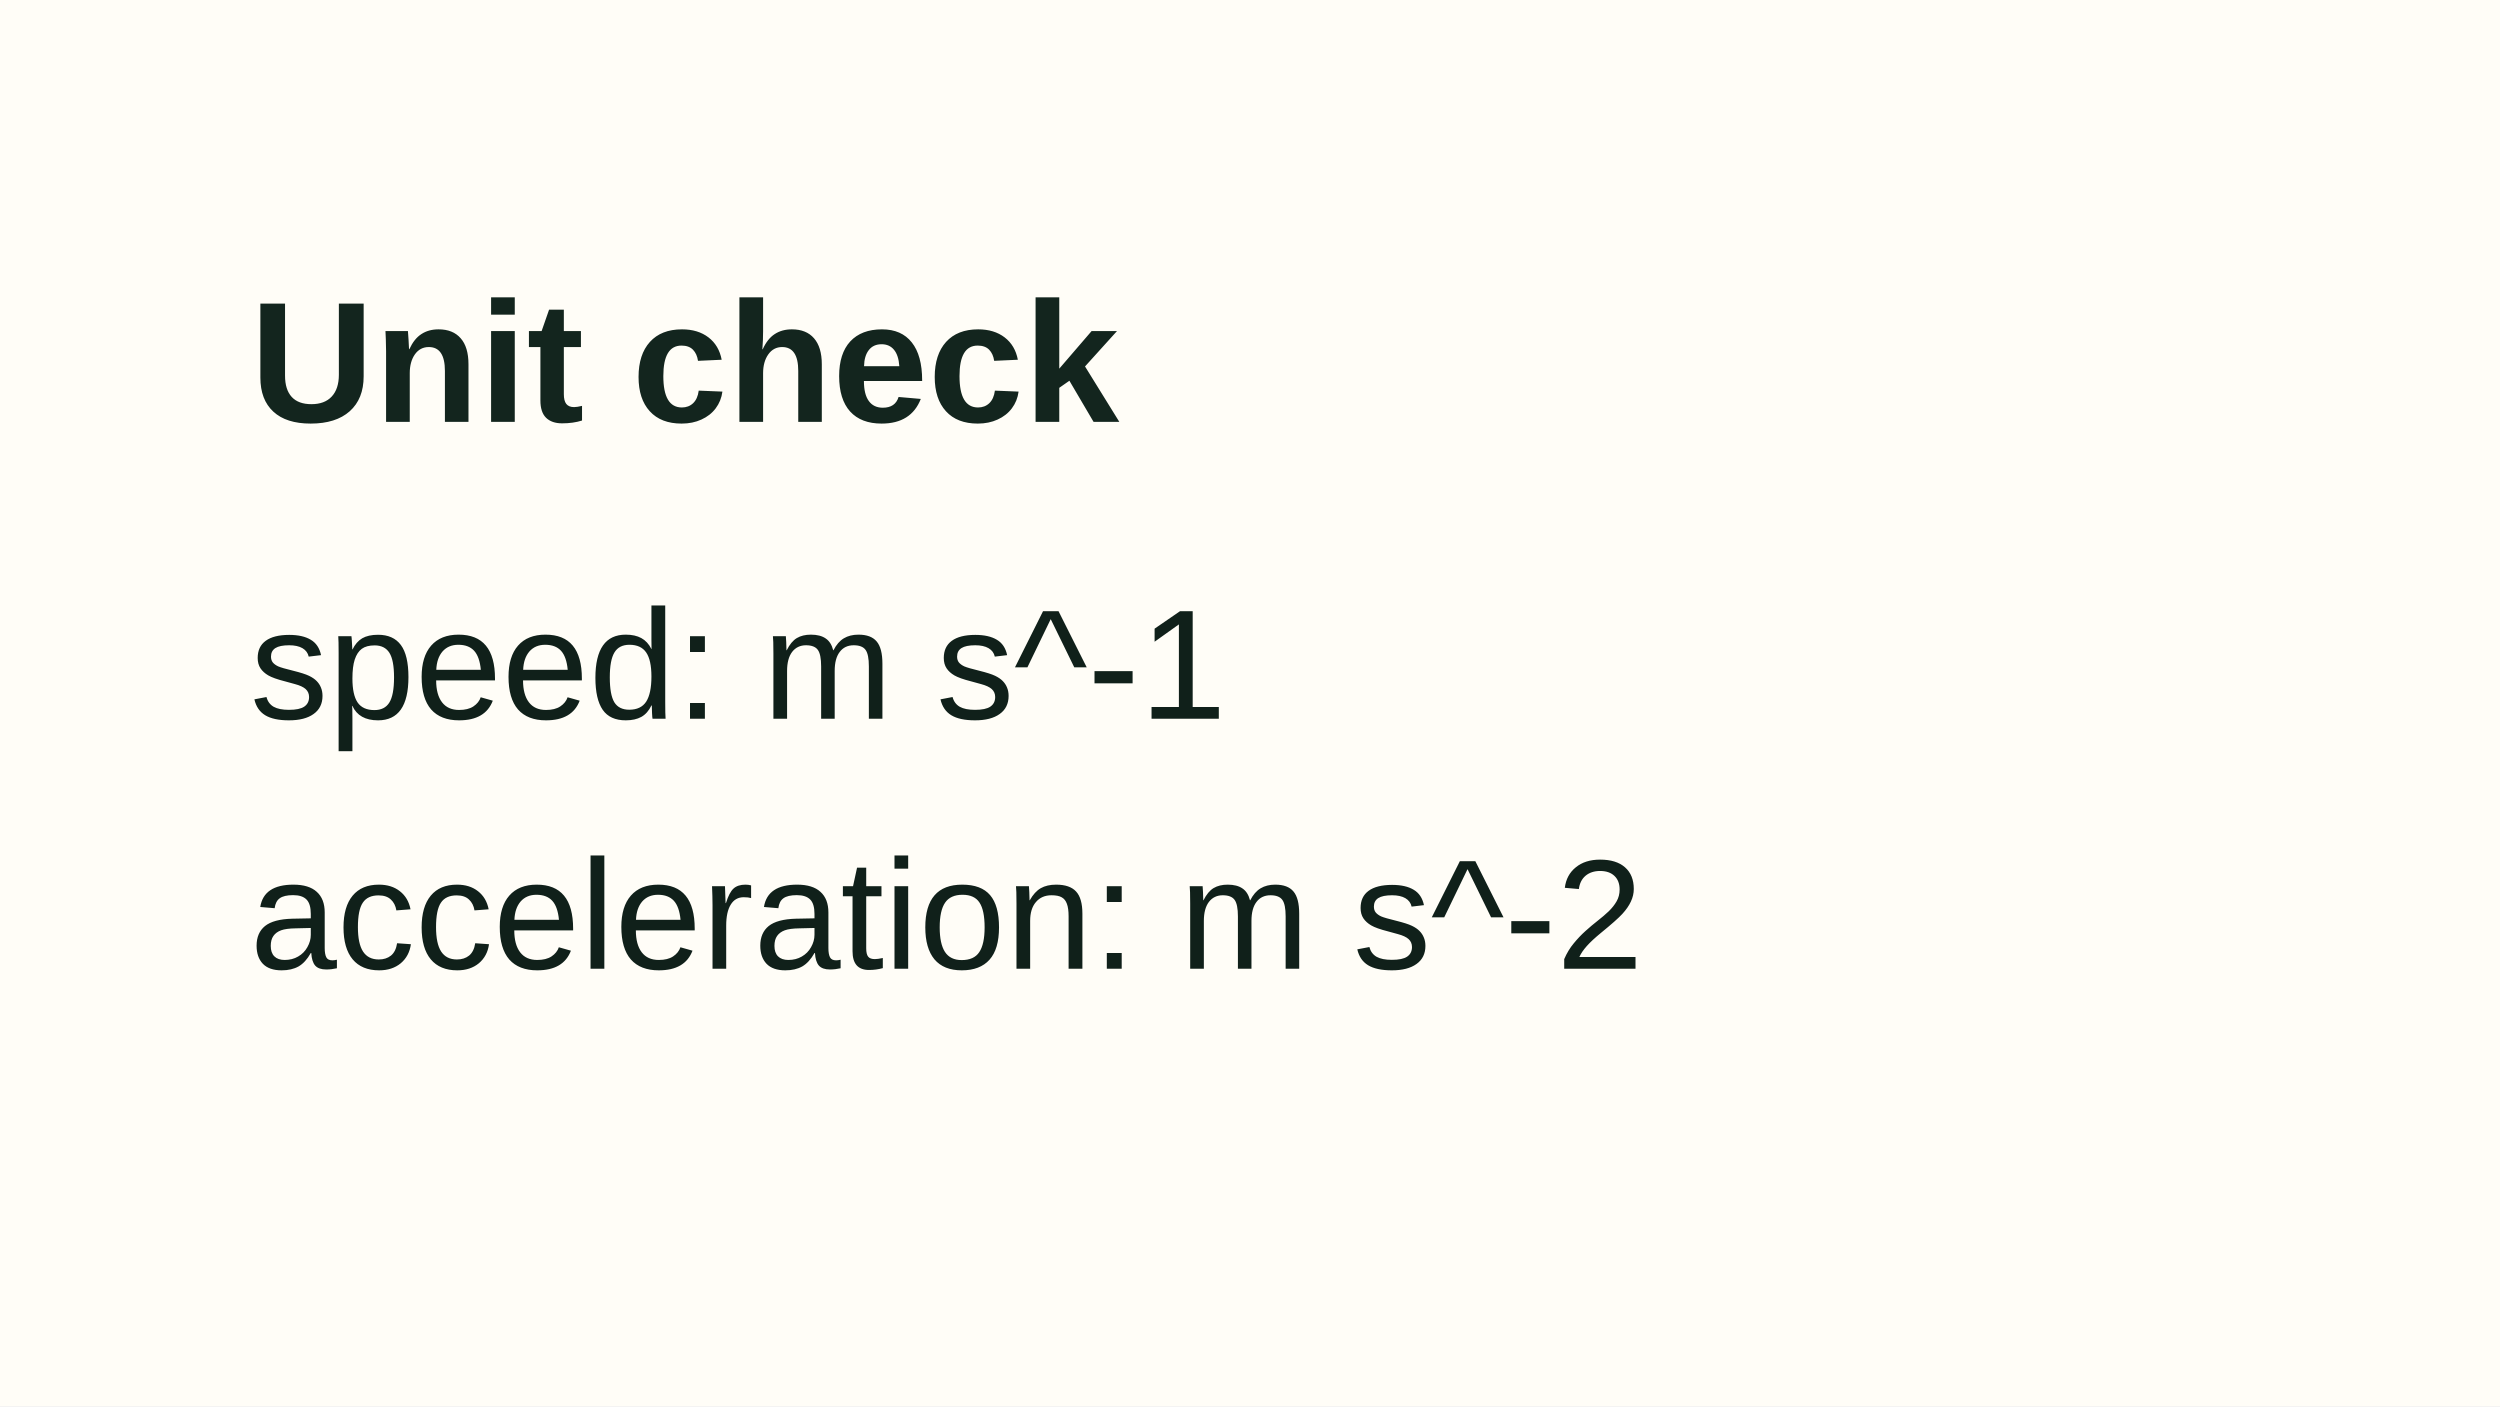
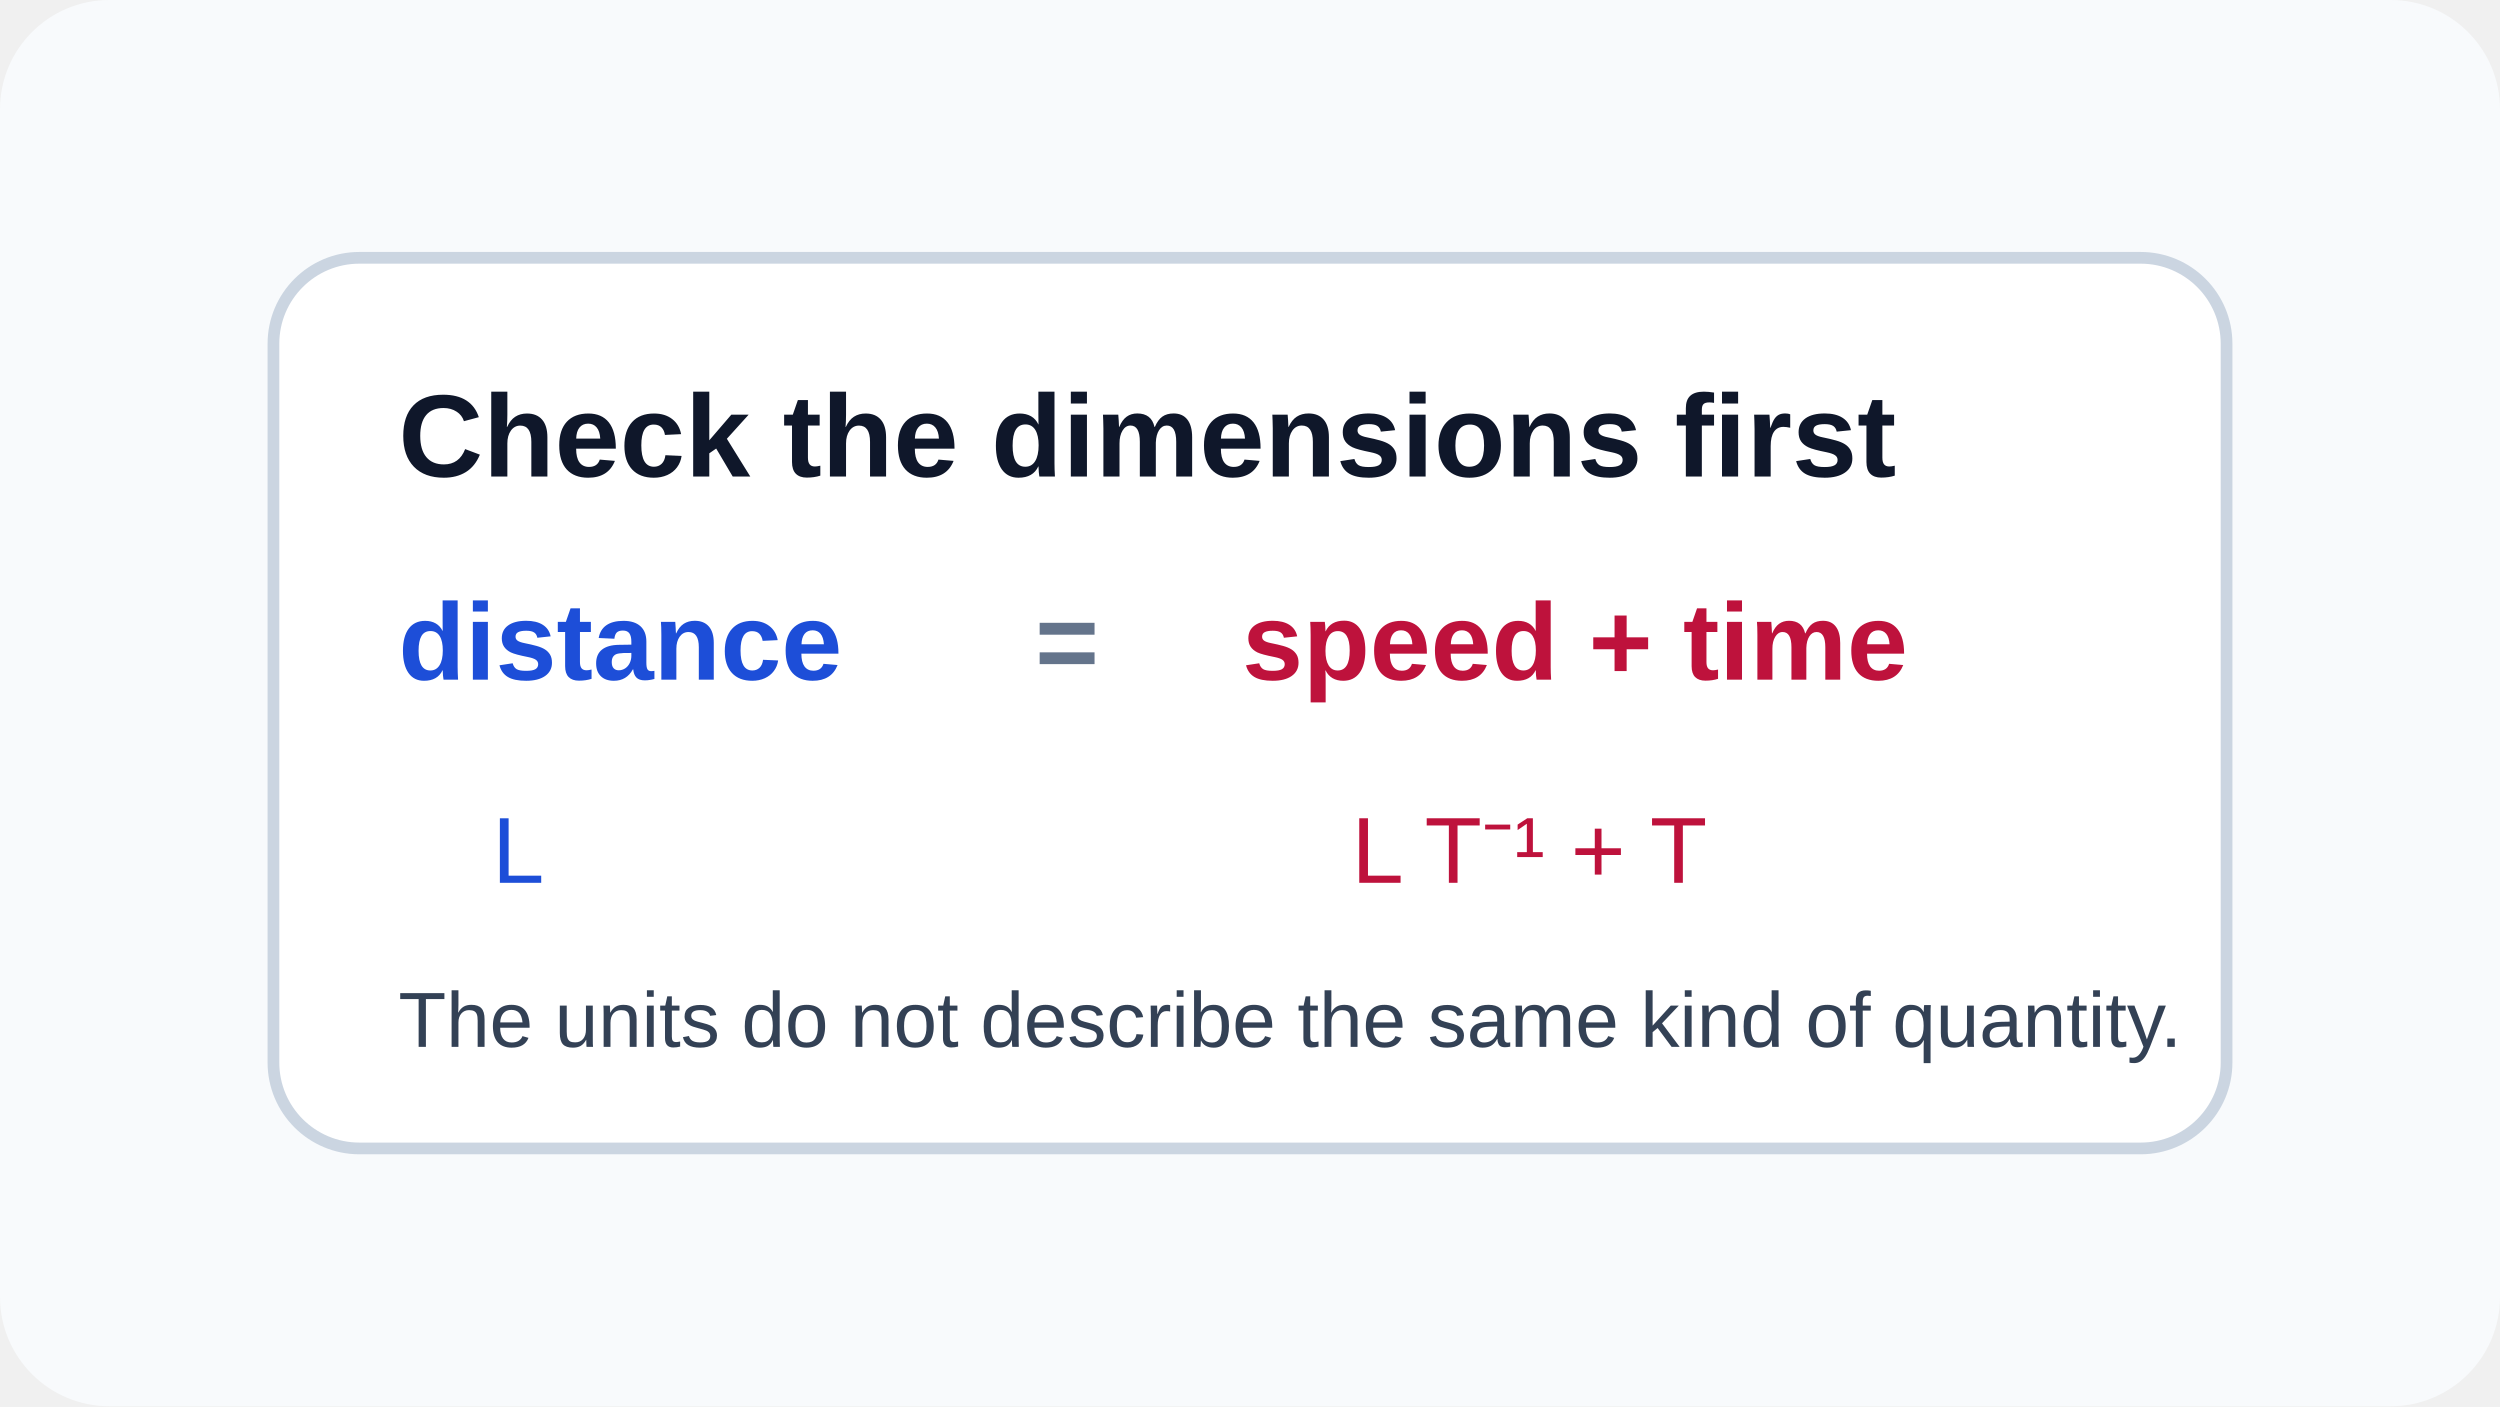
- <svg xmlns="http://www.w3.org/2000/svg" viewBox="0 0 320 180" role="img" aria-label="Unit consistency fallback">
-   <rect width="320" height="180" fill="#fffdf7" />
-   <text x="32" y="54" fill="#13251e" font-family="Arial, sans-serif" font-size="22" font-weight="700">Unit check</text>
-   <text x="32" y="92" fill="#10201a" font-family="Arial, sans-serif" font-size="20">speed: m s^-1</text>
-   <text x="32" y="124" fill="#10201a" font-family="Arial, sans-serif" font-size="20">acceleration: m s^-2</text>
+ <svg xmlns="http://www.w3.org/2000/svg" viewBox="0 0 640 360" role="img" aria-labelledby="title desc">
+   <rect width="640" height="360" rx="28" fill="#f8fafc" />
+   <rect x="70" y="66" width="500" height="228" rx="22" fill="#ffffff" stroke="#cbd5e1" stroke-width="3" />
+   <text x="102" y="122" fill="#0f172a" font-family="Arial, sans-serif" font-size="30" font-weight="700">Check the dimensions first</text>
+   <text x="102" y="174" fill="#1d4ed8" font-family="Arial, sans-serif" font-size="28" font-weight="700">distance</text>
+   <text x="265" y="174" fill="#64748b" font-family="Arial, sans-serif" font-size="28" font-weight="700">=</text>
+   <text x="318" y="174" fill="#be123c" font-family="Arial, sans-serif" font-size="28" font-weight="700">speed + time</text>
+   <text x="126" y="226" fill="#1d4ed8" font-family="Arial, sans-serif" font-size="24">L</text>
+   <text x="346" y="226" fill="#be123c" font-family="Arial, sans-serif" font-size="24">L T⁻¹ + T</text>
+   <text x="102" y="268" fill="#334155" font-family="Arial, sans-serif" font-size="20">The units do not describe the same kind of quantity.</text>
</svg>
